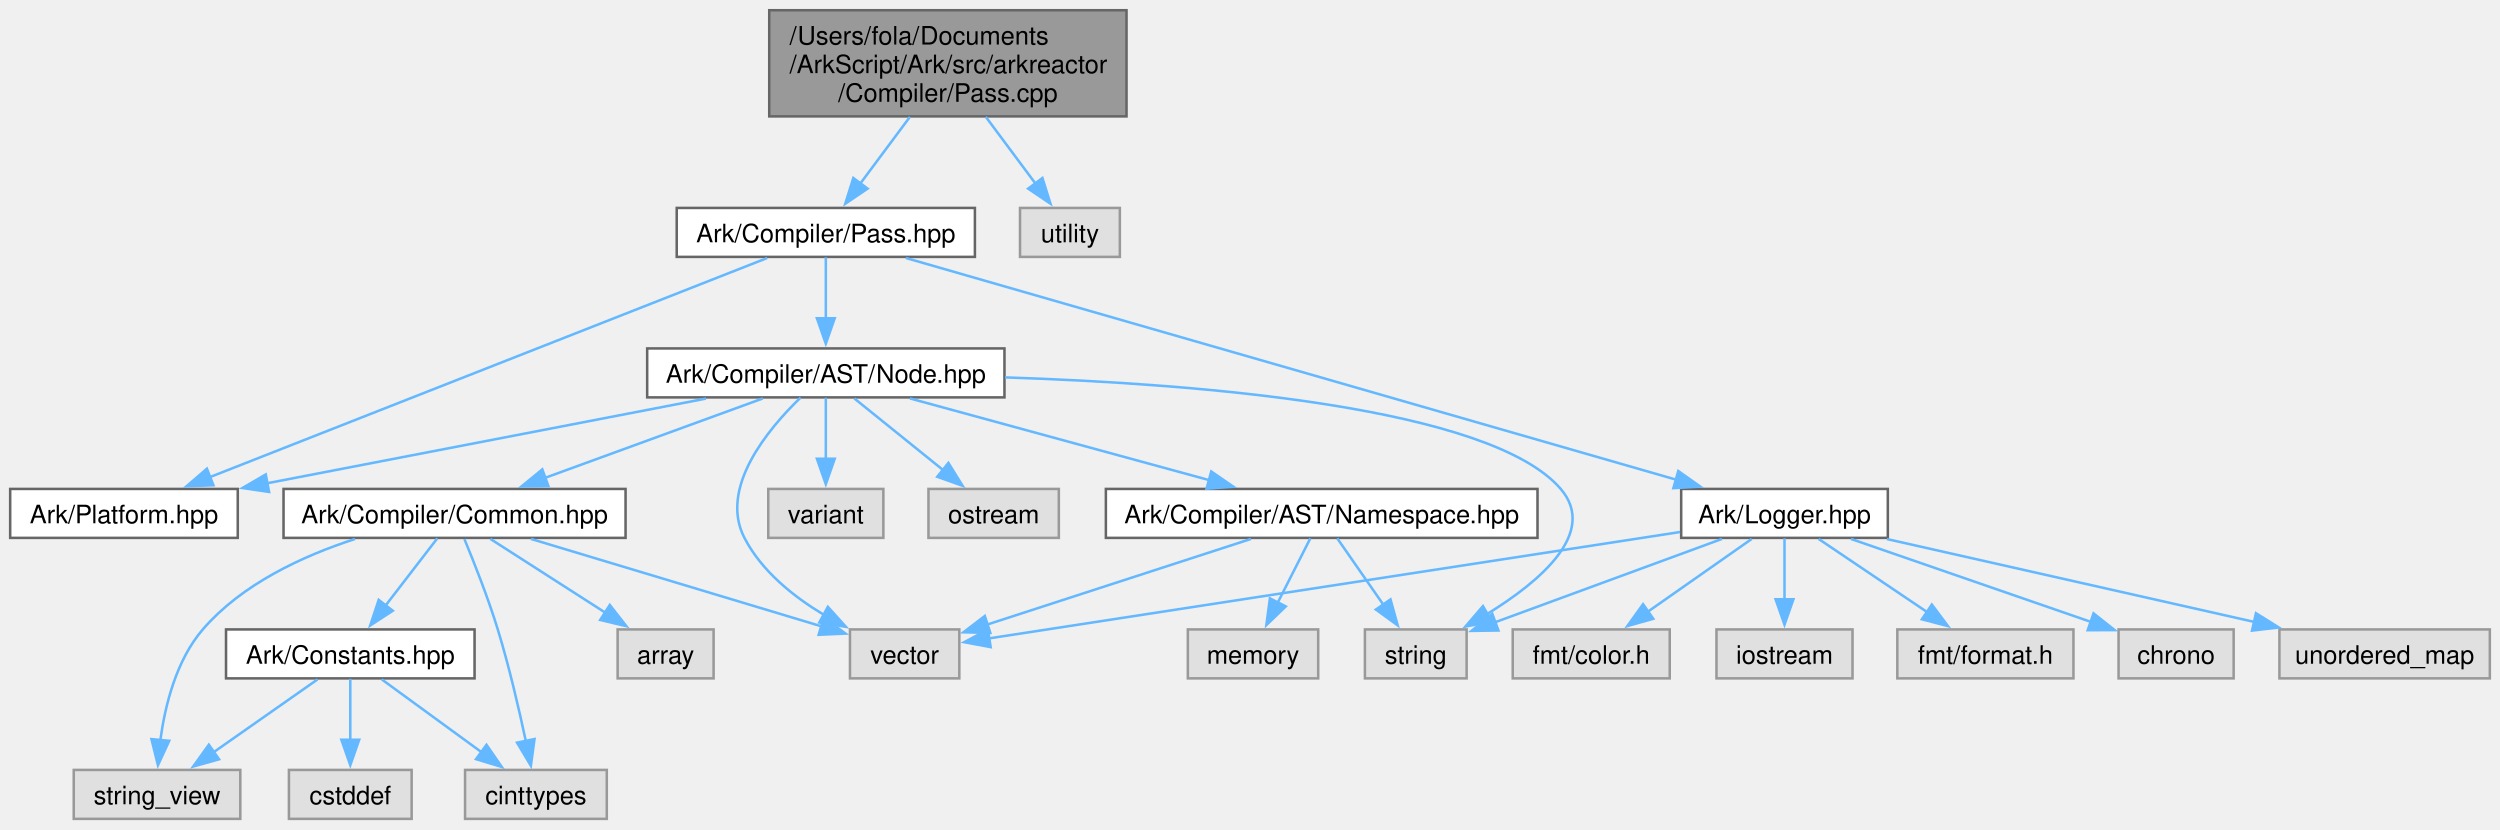
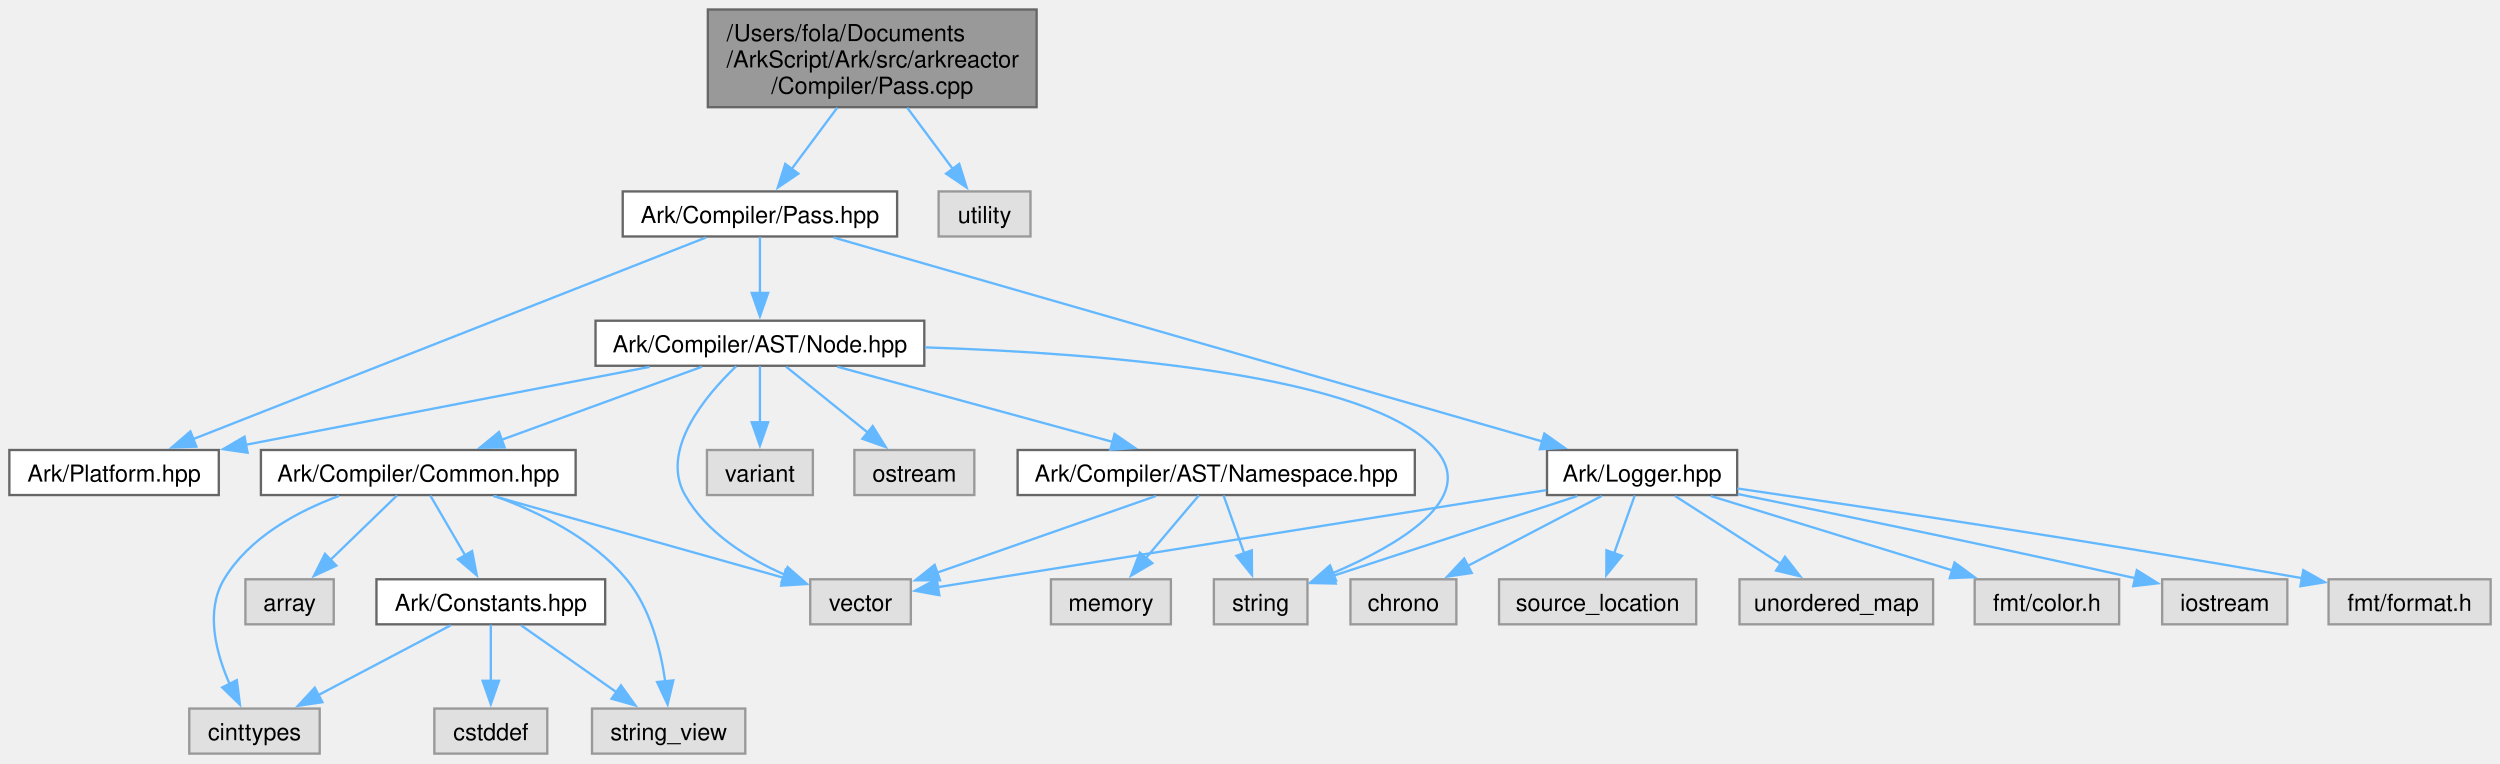
- <svg xmlns="http://www.w3.org/2000/svg" xmlns:xlink="http://www.w3.org/1999/xlink" width="983pt" height="326pt" viewBox="0.00 0.00 983.12 326.00">
+ <svg xmlns="http://www.w3.org/2000/svg" xmlns:xlink="http://www.w3.org/1999/xlink" width="1068pt" height="326pt" viewBox="0.00 0.00 1068.38 326.00">
  <g id="graph0" class="graph" transform="scale(1 1) rotate(0) translate(4 322)">
    <g id="Node000001" class="node">
      <g id="a_Node000001">
        <a xlink:title=" ">
          <polygon fill="#999999" stroke="#666666" points="439,-318 298.5,-318 298.5,-276.25 439,-276.25 439,-318" />
          <text text-anchor="start" x="306.5" y="-304.5" font-family="Helvetica,sans-Serif" font-size="10.00">/Users/fola/Documents</text>
          <text text-anchor="start" x="306.5" y="-293.25" font-family="Helvetica,sans-Serif" font-size="10.00">/ArkScript/Ark/src/arkreactor</text>
          <text text-anchor="middle" x="368.75" y="-282" font-family="Helvetica,sans-Serif" font-size="10.00">/Compiler/Pass.cpp</text>
        </a>
      </g>
    </g>
    <g id="Node000002" class="node">
      <g id="a_Node000002">
        <a xlink:href="../../df/d5f/Pass_8hpp.html" target="_top" xlink:title="Interface for a compiler pass (take in an AST, output an AST)">
          <polygon fill="white" stroke="#666666" points="379.38,-240.25 262.12,-240.25 262.12,-221 379.38,-221 379.38,-240.25" />
          <text text-anchor="middle" x="320.75" y="-226.75" font-family="Helvetica,sans-Serif" font-size="10.00">Ark/Compiler/Pass.hpp</text>
        </a>
      </g>
    </g>
    <g id="edge1_Node000001_Node000002" class="edge">
      <g id="a_edge1_Node000001_Node000002">
        <a xlink:title=" ">
          <path fill="none" stroke="#63b8ff" d="M353.83,-276.07C347.56,-267.66 340.34,-257.95 334.24,-249.75" />
          <polygon fill="#63b8ff" stroke="#63b8ff" points="337.18,-247.84 328.4,-241.91 331.57,-252.02 337.18,-247.84" />
        </a>
      </g>
    </g>
-     <g id="Node000023" class="node">
-       <g id="a_Node000023">
+     <g id="Node000024" class="node">
+       <g id="a_Node000024">
        <a xlink:title=" ">
          <polygon fill="#e0e0e0" stroke="#999999" points="436.38,-240.25 397.12,-240.25 397.12,-221 436.38,-221 436.38,-240.25" />
          <text text-anchor="middle" x="416.75" y="-226.75" font-family="Helvetica,sans-Serif" font-size="10.00">utility</text>
        </a>
      </g>
    </g>
-     <g id="edge30_Node000001_Node000023" class="edge">
-       <g id="a_edge30_Node000001_Node000023">
+     <g id="edge31_Node000001_Node000024" class="edge">
+       <g id="a_edge31_Node000001_Node000024">
        <a xlink:title=" ">
          <path fill="none" stroke="#63b8ff" d="M383.67,-276.07C389.94,-267.66 397.16,-257.95 403.26,-249.75" />
          <polygon fill="#63b8ff" stroke="#63b8ff" points="405.93,-252.02 409.1,-241.91 400.32,-247.84 405.93,-252.02" />
        </a>
      </g>
    </g>
    <g id="Node000003" class="node">
      <g id="a_Node000003">
        <a xlink:href="../../d5/d40/Platform_8hpp.html" target="_top" xlink:title="ArkScript configuration macros.">
          <polygon fill="white" stroke="#666666" points="89.5,-129.75 0,-129.75 0,-110.5 89.5,-110.5 89.5,-129.75" />
          <text text-anchor="middle" x="44.75" y="-116.25" font-family="Helvetica,sans-Serif" font-size="10.00">Ark/Platform.hpp</text>
        </a>
      </g>
    </g>
    <g id="edge2_Node000002_Node000003" class="edge">
      <g id="a_edge2_Node000002_Node000003">
        <a xlink:title=" ">
          <path fill="none" stroke="#63b8ff" d="M297.69,-220.56C248.99,-201.41 135.44,-156.78 78.53,-134.4" />
          <polygon fill="#63b8ff" stroke="#63b8ff" points="79.93,-131.19 69.34,-130.79 77.37,-137.71 79.93,-131.19" />
        </a>
      </g>
    </g>
    <g id="Node000004" class="node">
      <g id="a_Node000004">
        <a xlink:href="../../d7/dc6/Node_8hpp.html" target="_top" xlink:title="AST node used by the parser, optimizer and compiler.">
          <polygon fill="white" stroke="#666666" points="391,-185 250.5,-185 250.5,-165.75 391,-165.75 391,-185" />
          <text text-anchor="middle" x="320.75" y="-171.5" font-family="Helvetica,sans-Serif" font-size="10.00">Ark/Compiler/AST/Node.hpp</text>
        </a>
      </g>
    </g>
    <g id="edge3_Node000002_Node000004" class="edge">
      <g id="a_edge3_Node000002_Node000004">
        <a xlink:title=" ">
          <path fill="none" stroke="#63b8ff" d="M320.75,-220.83C320.75,-214.32 320.75,-205.17 320.75,-196.87" />
          <polygon fill="#63b8ff" stroke="#63b8ff" points="324.25,-196.87 320.75,-186.87 317.25,-196.87 324.25,-196.87" />
        </a>
      </g>
    </g>
    <g id="Node000017" class="node">
      <g id="a_Node000017">
        <a xlink:href="../../d9/d11/Logger_8hpp.html" target="_top" xlink:title="Internal logger.">
          <polygon fill="white" stroke="#666666" points="738.38,-129.75 657.12,-129.75 657.12,-110.5 738.38,-110.5 738.38,-129.75" />
          <text text-anchor="middle" x="697.75" y="-116.25" font-family="Helvetica,sans-Serif" font-size="10.00">Ark/Logger.hpp</text>
        </a>
      </g>
    </g>
    <g id="edge22_Node000002_Node000017" class="edge">
      <g id="a_edge22_Node000002_Node000017">
        <a xlink:title=" ">
          <path fill="none" stroke="#63b8ff" d="M352.24,-220.56C419.88,-201.09 579.07,-155.28 655.43,-133.3" />
          <polygon fill="#63b8ff" stroke="#63b8ff" points="655.98,-136.79 664.63,-130.66 654.05,-130.06 655.98,-136.79" />
        </a>
      </g>
    </g>
    <g id="edge21_Node000004_Node000003" class="edge">
      <g id="a_edge21_Node000004_Node000003">
        <a xlink:title=" ">
          <path fill="none" stroke="#63b8ff" d="M273.62,-165.28C225.81,-156.06 151.81,-141.78 100.97,-131.97" />
          <polygon fill="#63b8ff" stroke="#63b8ff" points="101.82,-128.57 91.34,-130.11 100.5,-135.45 101.82,-128.57" />
        </a>
      </g>
    </g>
    <g id="Node000005" class="node">
      <g id="a_Node000005">
        <a xlink:title=" ">
          <polygon fill="#e0e0e0" stroke="#999999" points="343.38,-129.75 298.12,-129.75 298.12,-110.5 343.38,-110.5 343.38,-129.75" />
          <text text-anchor="middle" x="320.75" y="-116.25" font-family="Helvetica,sans-Serif" font-size="10.00">variant</text>
        </a>
      </g>
    </g>
    <g id="edge4_Node000004_Node000005" class="edge">
      <g id="a_edge4_Node000004_Node000005">
        <a xlink:title=" ">
          <path fill="none" stroke="#63b8ff" d="M320.75,-165.58C320.75,-159.07 320.75,-149.92 320.75,-141.62" />
          <polygon fill="#63b8ff" stroke="#63b8ff" points="324.25,-141.62 320.75,-131.62 317.25,-141.62 324.25,-141.62" />
        </a>
      </g>
    </g>
    <g id="Node000006" class="node">
      <g id="a_Node000006">
        <a xlink:title=" ">
          <polygon fill="#e0e0e0" stroke="#999999" points="412.38,-129.75 361.12,-129.75 361.12,-110.5 412.38,-110.5 412.38,-129.75" />
          <text text-anchor="middle" x="386.75" y="-116.25" font-family="Helvetica,sans-Serif" font-size="10.00">ostream</text>
        </a>
      </g>
    </g>
    <g id="edge5_Node000004_Node000006" class="edge">
      <g id="a_edge5_Node000004_Node000006">
        <a xlink:title=" ">
          <path fill="none" stroke="#63b8ff" d="M331.95,-165.34C341.49,-157.65 355.42,-146.4 366.86,-137.18" />
          <polygon fill="#63b8ff" stroke="#63b8ff" points="368.96,-139.98 374.54,-130.98 364.56,-134.53 368.96,-139.98" />
        </a>
      </g>
    </g>
    <g id="Node000007" class="node">
      <g id="a_Node000007">
        <a xlink:title=" ">
-           <polygon fill="#e0e0e0" stroke="#999999" points="572.75,-74.5 532.75,-74.5 532.75,-55.25 572.75,-55.25 572.75,-74.5" />
-           <text text-anchor="middle" x="552.75" y="-61" font-family="Helvetica,sans-Serif" font-size="10.00">string</text>
+           <polygon fill="#e0e0e0" stroke="#999999" points="554.75,-74.5 514.75,-74.5 514.75,-55.25 554.75,-55.25 554.75,-74.5" />
+           <text text-anchor="middle" x="534.75" y="-61" font-family="Helvetica,sans-Serif" font-size="10.00">string</text>
        </a>
      </g>
    </g>
    <g id="edge6_Node000004_Node000007" class="edge">
      <g id="a_edge6_Node000004_Node000007">
        <a xlink:title=" ">
-           <path fill="none" stroke="#63b8ff" d="M391.25,-173.61C467.58,-171.12 582.16,-161.93 609.75,-129.75 624.38,-112.68 601.83,-93.49 580.92,-80.63" />
-           <polygon fill="#63b8ff" stroke="#63b8ff" points="582.68,-77.61 572.27,-75.63 579.17,-83.67 582.68,-77.61" />
+           <path fill="none" stroke="#63b8ff" d="M391.25,-173.61C467.58,-171.12 582.16,-161.93 609.75,-129.75 627.64,-108.89 593.53,-89.05 565.64,-77.17" />
+           <polygon fill="#63b8ff" stroke="#63b8ff" points="566.99,-73.94 556.41,-73.44 564.37,-80.43 566.99,-73.94" />
        </a>
      </g>
    </g>
    <g id="Node000008" class="node">
      <g id="a_Node000008">
        <a xlink:title=" ">
-           <polygon fill="#e0e0e0" stroke="#999999" points="373.25,-74.5 330.25,-74.5 330.25,-55.25 373.25,-55.25 373.25,-74.5" />
-           <text text-anchor="middle" x="351.75" y="-61" font-family="Helvetica,sans-Serif" font-size="10.00">vector</text>
+           <polygon fill="#e0e0e0" stroke="#999999" points="385.25,-74.5 342.25,-74.5 342.25,-55.25 385.25,-55.25 385.25,-74.5" />
+           <text text-anchor="middle" x="363.75" y="-61" font-family="Helvetica,sans-Serif" font-size="10.00">vector</text>
        </a>
      </g>
    </g>
    <g id="edge7_Node000004_Node000008" class="edge">
      <g id="a_edge7_Node000004_Node000008">
        <a xlink:title=" ">
-           <path fill="none" stroke="#63b8ff" d="M310.82,-165.66C298.04,-153.33 278.61,-130.11 288.75,-110.5 295.48,-97.48 307.96,-87.44 320.05,-80.21" />
-           <polygon fill="#63b8ff" stroke="#63b8ff" points="321.55,-83.38 328.65,-75.52 318.19,-77.23 321.55,-83.38" />
+           <path fill="none" stroke="#63b8ff" d="M310.61,-165.54C297.57,-153.08 277.84,-129.69 288.75,-110.5 297.94,-94.34 315.55,-83.42 331.39,-76.43" />
+           <polygon fill="#63b8ff" stroke="#63b8ff" points="332.57,-79.73 340.55,-72.76 329.97,-73.23 332.57,-79.73" />
        </a>
      </g>
    </g>
    <g id="Node000009" class="node">
      <g id="a_Node000009">
        <a xlink:href="../../da/d33/Namespace_8hpp.html" target="_top" xlink:title=" ">
          <polygon fill="white" stroke="#666666" points="600.62,-129.75 430.88,-129.75 430.88,-110.5 600.62,-110.5 600.62,-129.75" />
          <text text-anchor="middle" x="515.75" y="-116.25" font-family="Helvetica,sans-Serif" font-size="10.00">Ark/Compiler/AST/Namespace.hpp</text>
        </a>
      </g>
    </g>
    <g id="edge8_Node000004_Node000009" class="edge">
      <g id="a_edge8_Node000004_Node000009">
        <a xlink:title=" ">
          <path fill="none" stroke="#63b8ff" d="M353.83,-165.34C386.19,-156.51 435.67,-142.99 471.42,-133.23" />
          <polygon fill="#63b8ff" stroke="#63b8ff" points="472.32,-136.61 481.05,-130.6 470.48,-129.86 472.32,-136.61" />
        </a>
      </g>
    </g>
    <g id="Node000011" class="node">
      <g id="a_Node000011">
        <a xlink:href="../../d8/ddd/Common_8hpp.html" target="_top" xlink:title="Common code for the compiler.">
          <polygon fill="white" stroke="#666666" points="242,-129.75 107.5,-129.75 107.5,-110.5 242,-110.5 242,-129.75" />
          <text text-anchor="middle" x="174.75" y="-116.25" font-family="Helvetica,sans-Serif" font-size="10.00">Ark/Compiler/Common.hpp</text>
        </a>
      </g>
    </g>
    <g id="edge12_Node000004_Node000011" class="edge">
      <g id="a_edge12_Node000004_Node000011">
        <a xlink:title=" ">
          <path fill="none" stroke="#63b8ff" d="M295.98,-165.34C272.49,-156.77 236.94,-143.81 210.4,-134.13" />
          <polygon fill="#63b8ff" stroke="#63b8ff" points="211.65,-130.86 201.06,-130.72 209.26,-137.44 211.65,-130.86" />
        </a>
      </g>
    </g>
    <g id="edge9_Node000009_Node000007" class="edge">
      <g id="a_edge9_Node000009_Node000007">
        <a xlink:title=" ">
-           <path fill="none" stroke="#63b8ff" d="M521.86,-110.33C526.81,-103.21 533.95,-92.93 540.12,-84.05" />
-           <polygon fill="#63b8ff" stroke="#63b8ff" points="542.81,-86.31 545.64,-76.1 537.06,-82.32 542.81,-86.31" />
+           <path fill="none" stroke="#63b8ff" d="M518.89,-110.33C521.29,-103.59 524.71,-94.02 527.75,-85.49" />
+           <polygon fill="#63b8ff" stroke="#63b8ff" points="530.97,-86.88 531.04,-76.28 524.38,-84.53 530.97,-86.88" />
        </a>
      </g>
    </g>
    <g id="edge10_Node000009_Node000008" class="edge">
      <g id="a_edge10_Node000009_Node000008">
        <a xlink:title=" ">
-           <path fill="none" stroke="#63b8ff" d="M487.93,-110.09C459.24,-100.78 414.55,-86.26 384.25,-76.43" />
-           <polygon fill="#63b8ff" stroke="#63b8ff" points="385.44,-73.13 374.85,-73.37 383.28,-79.79 385.44,-73.13" />
+           <path fill="none" stroke="#63b8ff" d="M489.97,-110.09C464.21,-101.07 424.52,-87.17 396.54,-77.36" />
+           <polygon fill="#63b8ff" stroke="#63b8ff" points="397.73,-74.07 387.14,-74.07 395.42,-80.68 397.73,-74.07" />
        </a>
      </g>
    </g>
    <g id="Node000010" class="node">
      <g id="a_Node000010">
        <a xlink:title=" ">
-           <polygon fill="#e0e0e0" stroke="#999999" points="514.38,-74.5 463.12,-74.5 463.12,-55.25 514.38,-55.25 514.38,-74.5" />
-           <text text-anchor="middle" x="488.75" y="-61" font-family="Helvetica,sans-Serif" font-size="10.00">memory</text>
+           <polygon fill="#e0e0e0" stroke="#999999" points="496.38,-74.5 445.12,-74.5 445.12,-55.25 496.38,-55.25 496.38,-74.5" />
+           <text text-anchor="middle" x="470.75" y="-61" font-family="Helvetica,sans-Serif" font-size="10.00">memory</text>
        </a>
      </g>
    </g>
    <g id="edge11_Node000009_Node000010" class="edge">
      <g id="a_edge11_Node000009_Node000010">
        <a xlink:title=" ">
-           <path fill="none" stroke="#63b8ff" d="M511.29,-110.33C507.8,-103.44 502.8,-93.59 498.4,-84.91" />
-           <polygon fill="#63b8ff" stroke="#63b8ff" points="501.63,-83.55 493.99,-76.21 495.39,-86.71 501.63,-83.55" />
+           <path fill="none" stroke="#63b8ff" d="M508.32,-110.33C502.17,-103.05 493.24,-92.48 485.62,-83.48" />
+           <polygon fill="#63b8ff" stroke="#63b8ff" points="488.45,-81.39 479.32,-76.02 483.1,-85.91 488.45,-81.39" />
        </a>
      </g>
    </g>
    <g id="edge15_Node000011_Node000008" class="edge">
      <g id="a_edge15_Node000011_Node000008">
        <a xlink:title=" ">
-           <path fill="none" stroke="#63b8ff" d="M204.78,-110.09C236.54,-100.54 286.49,-85.51 319.18,-75.67" />
-           <polygon fill="#63b8ff" stroke="#63b8ff" points="319.95,-79.1 328.52,-72.86 317.93,-72.39 319.95,-79.1" />
+           <path fill="none" stroke="#63b8ff" d="M206.81,-110.09C241.35,-100.36 296.02,-84.96 330.87,-75.14" />
+           <polygon fill="#63b8ff" stroke="#63b8ff" points="331.74,-78.53 340.42,-72.45 329.84,-71.79 331.74,-78.53" />
        </a>
      </g>
    </g>
    <g id="Node000012" class="node">
      <g id="a_Node000012">
        <a xlink:title=" ">
-           <polygon fill="#e0e0e0" stroke="#999999" points="276.62,-74.5 238.88,-74.5 238.88,-55.25 276.62,-55.25 276.62,-74.5" />
-           <text text-anchor="middle" x="257.75" y="-61" font-family="Helvetica,sans-Serif" font-size="10.00">array</text>
+           <polygon fill="#e0e0e0" stroke="#999999" points="138.62,-74.5 100.88,-74.5 100.88,-55.25 138.62,-55.25 138.62,-74.5" />
+           <text text-anchor="middle" x="119.75" y="-61" font-family="Helvetica,sans-Serif" font-size="10.00">array</text>
        </a>
      </g>
    </g>
    <g id="edge13_Node000011_Node000012" class="edge">
      <g id="a_edge13_Node000011_Node000012">
        <a xlink:title=" ">
-           <path fill="none" stroke="#63b8ff" d="M188.83,-110.09C201.23,-102.14 219.54,-90.39 234.18,-81" />
-           <polygon fill="#63b8ff" stroke="#63b8ff" points="235.8,-84.12 242.33,-75.77 232.02,-78.22 235.8,-84.12" />
+           <path fill="none" stroke="#63b8ff" d="M165.67,-110.33C157.91,-102.82 146.54,-91.81 137.05,-82.63" />
+           <polygon fill="#63b8ff" stroke="#63b8ff" points="139.74,-80.35 130.12,-75.91 134.87,-85.38 139.74,-80.35" />
        </a>
      </g>
    </g>
    <g id="Node000013" class="node">
      <g id="a_Node000013">
        <a xlink:title=" ">
-           <polygon fill="#e0e0e0" stroke="#999999" points="90.5,-19.25 25,-19.25 25,0 90.5,0 90.5,-19.25" />
-           <text text-anchor="middle" x="57.75" y="-5.75" font-family="Helvetica,sans-Serif" font-size="10.00">string_view</text>
+           <polygon fill="#e0e0e0" stroke="#999999" points="314.5,-19.25 249,-19.25 249,0 314.5,0 314.5,-19.25" />
+           <text text-anchor="middle" x="281.75" y="-5.75" font-family="Helvetica,sans-Serif" font-size="10.00">string_view</text>
        </a>
      </g>
    </g>
    <g id="edge14_Node000011_Node000013" class="edge">
      <g id="a_edge14_Node000011_Node000013">
        <a xlink:title=" ">
-           <path fill="none" stroke="#63b8ff" d="M135.59,-110.06C115.09,-103.41 91.13,-92.36 75.75,-74.5 65.27,-62.34 60.87,-44.49 59.03,-30.75" />
-           <polygon fill="#63b8ff" stroke="#63b8ff" points="62.54,-30.7 58.11,-21.08 55.57,-31.36 62.54,-30.7" />
+           <path fill="none" stroke="#63b8ff" d="M207.37,-110.08C226.36,-103.23 249.33,-91.96 263.75,-74.5 273.97,-62.12 278.4,-44.29 280.31,-30.62" />
+           <polygon fill="#63b8ff" stroke="#63b8ff" points="283.76,-31.31 281.3,-21 276.8,-30.59 283.76,-31.31" />
        </a>
      </g>
    </g>
    <g id="Node000014" class="node">
      <g id="a_Node000014">
        <a xlink:title=" ">
-           <polygon fill="#e0e0e0" stroke="#999999" points="234.62,-19.25 178.88,-19.25 178.88,0 234.62,0 234.62,-19.25" />
-           <text text-anchor="middle" x="206.75" y="-5.75" font-family="Helvetica,sans-Serif" font-size="10.00">cinttypes</text>
+           <polygon fill="#e0e0e0" stroke="#999999" points="132.62,-19.25 76.88,-19.25 76.88,0 132.62,0 132.62,-19.25" />
+           <text text-anchor="middle" x="104.75" y="-5.75" font-family="Helvetica,sans-Serif" font-size="10.00">cinttypes</text>
        </a>
      </g>
    </g>
    <g id="edge16_Node000011_Node000014" class="edge">
      <g id="a_edge16_Node000011_Node000014">
        <a xlink:title=" ">
-           <path fill="none" stroke="#63b8ff" d="M178.63,-110.02C182.34,-101.09 187.91,-87.02 191.75,-74.5 196.21,-59.96 200.09,-43.21 202.79,-30.52" />
-           <polygon fill="#63b8ff" stroke="#63b8ff" points="206.19,-31.38 204.77,-20.88 199.33,-29.98 206.19,-31.38" />
+           <path fill="none" stroke="#63b8ff" d="M140.88,-110.14C122.92,-103.46 102.41,-92.33 91.75,-74.5 83.59,-60.84 88.31,-42.91 94.23,-29.53" />
+           <polygon fill="#63b8ff" stroke="#63b8ff" points="97.21,-31.41 98.55,-20.9 90.95,-28.28 97.21,-31.41" />
        </a>
      </g>
    </g>
    <g id="Node000015" class="node">
      <g id="a_Node000015">
        <a xlink:href="../../d6/de9/Constants_8hpp.html" target="_top" xlink:title="Constants used by ArkScript.">
-           <polygon fill="white" stroke="#666666" points="182.62,-74.5 84.88,-74.5 84.88,-55.25 182.62,-55.25 182.62,-74.5" />
-           <text text-anchor="middle" x="133.75" y="-61" font-family="Helvetica,sans-Serif" font-size="10.00">Ark/Constants.hpp</text>
+           <polygon fill="white" stroke="#666666" points="254.62,-74.5 156.88,-74.5 156.88,-55.25 254.62,-55.25 254.62,-74.5" />
+           <text text-anchor="middle" x="205.75" y="-61" font-family="Helvetica,sans-Serif" font-size="10.00">Ark/Constants.hpp</text>
        </a>
      </g>
    </g>
    <g id="edge17_Node000011_Node000015" class="edge">
      <g id="a_edge17_Node000011_Node000015">
        <a xlink:title=" ">
-           <path fill="none" stroke="#63b8ff" d="M167.98,-110.33C162.43,-103.13 154.41,-92.71 147.52,-83.76" />
-           <polygon fill="#63b8ff" stroke="#63b8ff" points="150.46,-81.85 141.59,-76.06 144.92,-86.12 150.46,-81.85" />
+           <path fill="none" stroke="#63b8ff" d="M179.87,-110.33C183.93,-103.36 189.74,-93.37 194.84,-84.62" />
+           <polygon fill="#63b8ff" stroke="#63b8ff" points="197.75,-86.57 199.76,-76.17 191.7,-83.05 197.75,-86.57" />
        </a>
      </g>
    </g>
    <g id="edge18_Node000015_Node000013" class="edge">
      <g id="a_edge18_Node000015_Node000013">
        <a xlink:title=" ">
-           <path fill="none" stroke="#63b8ff" d="M120.86,-54.84C109.72,-47.04 93.38,-35.59 80.11,-26.29" />
-           <polygon fill="#63b8ff" stroke="#63b8ff" points="82.14,-23.44 71.95,-20.57 78.13,-29.18 82.14,-23.44" />
+           <path fill="none" stroke="#63b8ff" d="M218.64,-54.84C229.78,-47.04 246.12,-35.59 259.39,-26.29" />
+           <polygon fill="#63b8ff" stroke="#63b8ff" points="261.37,-29.18 267.55,-20.57 257.36,-23.44 261.37,-29.18" />
        </a>
      </g>
    </g>
    <g id="edge19_Node000015_Node000014" class="edge">
      <g id="a_edge19_Node000015_Node000014">
        <a xlink:title=" ">
-           <path fill="none" stroke="#63b8ff" d="M146.13,-54.84C156.9,-46.99 172.72,-35.45 185.5,-26.12" />
-           <polygon fill="#63b8ff" stroke="#63b8ff" points="187.31,-29.14 193.33,-20.42 183.19,-23.48 187.31,-29.14" />
+           <path fill="none" stroke="#63b8ff" d="M188.62,-54.84C173.09,-46.66 149.95,-34.46 131.91,-24.94" />
+           <polygon fill="#63b8ff" stroke="#63b8ff" points="133.78,-21.98 123.31,-20.41 130.52,-28.17 133.78,-21.98" />
        </a>
      </g>
    </g>
    <g id="Node000016" class="node">
      <g id="a_Node000016">
        <a xlink:title=" ">
-           <polygon fill="#e0e0e0" stroke="#999999" points="157.88,-19.25 109.62,-19.25 109.62,0 157.88,0 157.88,-19.25" />
-           <text text-anchor="middle" x="133.75" y="-5.75" font-family="Helvetica,sans-Serif" font-size="10.00">cstddef</text>
+           <polygon fill="#e0e0e0" stroke="#999999" points="229.88,-19.25 181.62,-19.25 181.62,0 229.88,0 229.88,-19.25" />
+           <text text-anchor="middle" x="205.75" y="-5.75" font-family="Helvetica,sans-Serif" font-size="10.00">cstddef</text>
        </a>
      </g>
    </g>
    <g id="edge20_Node000015_Node000016" class="edge">
      <g id="a_edge20_Node000015_Node000016">
        <a xlink:title=" ">
-           <path fill="none" stroke="#63b8ff" d="M133.75,-55.08C133.75,-48.57 133.75,-39.42 133.75,-31.12" />
-           <polygon fill="#63b8ff" stroke="#63b8ff" points="137.25,-31.12 133.75,-21.12 130.25,-31.12 137.25,-31.12" />
+           <path fill="none" stroke="#63b8ff" d="M205.75,-55.08C205.75,-48.57 205.75,-39.42 205.75,-31.12" />
+           <polygon fill="#63b8ff" stroke="#63b8ff" points="209.25,-31.12 205.75,-21.12 202.25,-31.12 209.25,-31.12" />
        </a>
      </g>
    </g>
    <g id="edge25_Node000017_Node000007" class="edge">
      <g id="a_edge25_Node000017_Node000007">
        <a xlink:title=" ">
-           <path fill="none" stroke="#63b8ff" d="M673.15,-110.09C648.55,-101.06 610.62,-87.13 583.93,-77.32" />
-           <polygon fill="#63b8ff" stroke="#63b8ff" points="585.26,-74.08 574.66,-73.92 582.84,-80.65 585.26,-74.08" />
-         </a>
-       </g>
-     </g>
-     <g id="edge27_Node000017_Node000008" class="edge">
-       <g id="a_edge27_Node000017_Node000008">
-         <a xlink:title=" ">
-           <path fill="none" stroke="#63b8ff" d="M656.7,-112.81C587.41,-102.14 448.61,-80.78 384.99,-70.99" />
-           <polygon fill="#63b8ff" stroke="#63b8ff" points="385.58,-67.54 375.16,-69.48 384.51,-74.46 385.58,-67.54" />
+           <path fill="none" stroke="#63b8ff" d="M670.1,-110.09C641.1,-100.62 595.65,-85.77 565.53,-75.93" />
+           <polygon fill="#63b8ff" stroke="#63b8ff" points="566.84,-72.68 556.25,-72.9 564.67,-79.33 566.84,-72.68" />
+         </a>
+       </g>
+     </g>
+     <g id="edge28_Node000017_Node000008" class="edge">
+       <g id="a_edge28_Node000017_Node000008">
+         <a xlink:title=" ">
+           <path fill="none" stroke="#63b8ff" d="M656.8,-112.6C589.84,-101.92 458.26,-80.94 396.82,-71.15" />
+           <polygon fill="#63b8ff" stroke="#63b8ff" points="397.42,-67.7 387,-69.58 396.32,-74.61 397.42,-67.7" />
        </a>
      </g>
    </g>
    <g id="Node000018" class="node">
      <g id="a_Node000018">
        <a xlink:title=" ">
-           <polygon fill="#e0e0e0" stroke="#999999" points="724.5,-74.5 671,-74.5 671,-55.25 724.5,-55.25 724.5,-74.5" />
-           <text text-anchor="middle" x="697.75" y="-61" font-family="Helvetica,sans-Serif" font-size="10.00">iostream</text>
+           <polygon fill="#e0e0e0" stroke="#999999" points="973.5,-74.5 920,-74.5 920,-55.25 973.5,-55.25 973.5,-74.5" />
+           <text text-anchor="middle" x="946.75" y="-61" font-family="Helvetica,sans-Serif" font-size="10.00">iostream</text>
        </a>
      </g>
    </g>
    <g id="edge23_Node000017_Node000018" class="edge">
      <g id="a_edge23_Node000017_Node000018">
        <a xlink:title=" ">
-           <path fill="none" stroke="#63b8ff" d="M697.75,-110.33C697.75,-103.82 697.75,-94.67 697.75,-86.37" />
-           <polygon fill="#63b8ff" stroke="#63b8ff" points="701.25,-86.37 697.75,-76.37 694.25,-86.37 701.25,-86.37" />
+           <path fill="none" stroke="#63b8ff" d="M738.66,-110.92C779.33,-102.67 843.78,-89.4 908.78,-74.89" />
+           <polygon fill="#63b8ff" stroke="#63b8ff" points="909.17,-78.39 918.17,-72.79 907.64,-71.56 909.17,-78.39" />
        </a>
      </g>
    </g>
    <g id="Node000019" class="node">
      <g id="a_Node000019">
        <a xlink:title=" ">
-           <polygon fill="#e0e0e0" stroke="#999999" points="811.38,-74.5 742.12,-74.5 742.12,-55.25 811.38,-55.25 811.38,-74.5" />
-           <text text-anchor="middle" x="776.75" y="-61" font-family="Helvetica,sans-Serif" font-size="10.00">fmt/format.h</text>
+           <polygon fill="#e0e0e0" stroke="#999999" points="1060.38,-74.5 991.12,-74.5 991.12,-55.25 1060.38,-55.25 1060.38,-74.5" />
+           <text text-anchor="middle" x="1025.75" y="-61" font-family="Helvetica,sans-Serif" font-size="10.00">fmt/format.h</text>
        </a>
      </g>
    </g>
    <g id="edge24_Node000017_Node000019" class="edge">
      <g id="a_edge24_Node000017_Node000019">
        <a xlink:title=" ">
-           <path fill="none" stroke="#63b8ff" d="M711.15,-110.09C722.84,-102.21 740.05,-90.61 753.91,-81.27" />
-           <polygon fill="#63b8ff" stroke="#63b8ff" points="755.69,-84.29 762.03,-75.8 751.78,-78.49 755.69,-84.29" />
+           <path fill="none" stroke="#63b8ff" d="M738.43,-113.31C791.65,-105.59 888.07,-91.17 979.87,-74.96" />
+           <polygon fill="#63b8ff" stroke="#63b8ff" points="980.32,-78.43 989.55,-73.23 979.09,-71.54 980.32,-78.43" />
        </a>
      </g>
    </g>
    <g id="Node000020" class="node">
      <g id="a_Node000020">
        <a xlink:title=" ">
-           <polygon fill="#e0e0e0" stroke="#999999" points="874.38,-74.5 829.12,-74.5 829.12,-55.25 874.38,-55.25 874.38,-74.5" />
-           <text text-anchor="middle" x="851.75" y="-61" font-family="Helvetica,sans-Serif" font-size="10.00">chrono</text>
+           <polygon fill="#e0e0e0" stroke="#999999" points="618.38,-74.5 573.12,-74.5 573.12,-55.25 618.38,-55.25 618.38,-74.5" />
+           <text text-anchor="middle" x="595.75" y="-61" font-family="Helvetica,sans-Serif" font-size="10.00">chrono</text>
        </a>
      </g>
    </g>
    <g id="edge26_Node000017_Node000020" class="edge">
      <g id="a_edge26_Node000017_Node000020">
        <a xlink:title=" ">
-           <path fill="none" stroke="#63b8ff" d="M723.87,-110.09C749.93,-101.08 790.07,-87.2 818.41,-77.4" />
-           <polygon fill="#63b8ff" stroke="#63b8ff" points="819.28,-80.81 827.59,-74.23 816.99,-74.19 819.28,-80.81" />
+           <path fill="none" stroke="#63b8ff" d="M680.45,-110.09C664.77,-101.91 641.4,-89.71 623.17,-80.19" />
+           <polygon fill="#63b8ff" stroke="#63b8ff" points="624.96,-77.18 614.48,-75.65 621.72,-83.38 624.96,-77.18" />
        </a>
      </g>
    </g>
    <g id="Node000021" class="node">
      <g id="a_Node000021">
        <a xlink:title=" ">
-           <polygon fill="#e0e0e0" stroke="#999999" points="975.12,-74.5 892.38,-74.5 892.38,-55.25 975.12,-55.25 975.12,-74.5" />
-           <text text-anchor="middle" x="933.75" y="-61" font-family="Helvetica,sans-Serif" font-size="10.00">unordered_map</text>
-         </a>
-       </g>
-     </g>
-     <g id="edge28_Node000017_Node000021" class="edge">
-       <g id="a_edge28_Node000017_Node000021">
-         <a xlink:title=" ">
-           <path fill="none" stroke="#63b8ff" d="M738.05,-110.03C777.93,-101.03 839.13,-87.23 882.46,-77.45" />
-           <polygon fill="#63b8ff" stroke="#63b8ff" points="883.15,-80.88 892.14,-75.26 881.61,-74.05 883.15,-80.88" />
+           <polygon fill="#e0e0e0" stroke="#999999" points="720.88,-74.5 636.62,-74.5 636.62,-55.25 720.88,-55.25 720.88,-74.5" />
+           <text text-anchor="middle" x="678.75" y="-61" font-family="Helvetica,sans-Serif" font-size="10.00">source_location</text>
+         </a>
+       </g>
+     </g>
+     <g id="edge27_Node000017_Node000021" class="edge">
+       <g id="a_edge27_Node000017_Node000021">
+         <a xlink:title=" ">
+           <path fill="none" stroke="#63b8ff" d="M694.61,-110.33C692.21,-103.59 688.79,-94.02 685.75,-85.49" />
+           <polygon fill="#63b8ff" stroke="#63b8ff" points="689.12,-84.53 682.46,-76.28 682.53,-86.88 689.12,-84.53" />
        </a>
      </g>
    </g>
    <g id="Node000022" class="node">
      <g id="a_Node000022">
        <a xlink:title=" ">
-           <polygon fill="#e0e0e0" stroke="#999999" points="652.62,-74.5 590.88,-74.5 590.88,-55.25 652.62,-55.25 652.62,-74.5" />
-           <text text-anchor="middle" x="621.75" y="-61" font-family="Helvetica,sans-Serif" font-size="10.00">fmt/color.h</text>
+           <polygon fill="#e0e0e0" stroke="#999999" points="822.12,-74.5 739.38,-74.5 739.38,-55.25 822.12,-55.25 822.12,-74.5" />
+           <text text-anchor="middle" x="780.75" y="-61" font-family="Helvetica,sans-Serif" font-size="10.00">unordered_map</text>
        </a>
      </g>
    </g>
    <g id="edge29_Node000017_Node000022" class="edge">
      <g id="a_edge29_Node000017_Node000022">
        <a xlink:title=" ">
-           <path fill="none" stroke="#63b8ff" d="M684.86,-110.09C673.72,-102.29 657.38,-90.84 644.11,-81.54" />
-           <polygon fill="#63b8ff" stroke="#63b8ff" points="646.14,-78.69 635.95,-75.82 642.13,-84.43 646.14,-78.69" />
+           <path fill="none" stroke="#63b8ff" d="M711.83,-110.09C724.23,-102.14 742.54,-90.39 757.18,-81" />
+           <polygon fill="#63b8ff" stroke="#63b8ff" points="758.8,-84.12 765.33,-75.77 755.02,-78.22 758.8,-84.12" />
+         </a>
+       </g>
+     </g>
+     <g id="Node000023" class="node">
+       <g id="a_Node000023">
+         <a xlink:title=" ">
+           <polygon fill="#e0e0e0" stroke="#999999" points="901.62,-74.5 839.88,-74.5 839.88,-55.25 901.62,-55.25 901.62,-74.5" />
+           <text text-anchor="middle" x="870.75" y="-61" font-family="Helvetica,sans-Serif" font-size="10.00">fmt/color.h</text>
+         </a>
+       </g>
+     </g>
+     <g id="edge30_Node000017_Node000023" class="edge">
+       <g id="a_edge30_Node000017_Node000023">
+         <a xlink:title=" ">
+           <path fill="none" stroke="#63b8ff" d="M727.1,-110.09C755.55,-101.33 798.95,-87.98 830.6,-78.23" />
+           <polygon fill="#63b8ff" stroke="#63b8ff" points="831.28,-81.68 839.81,-75.4 829.23,-74.99 831.28,-81.68" />
        </a>
      </g>
    </g>
  </g>
</svg>
